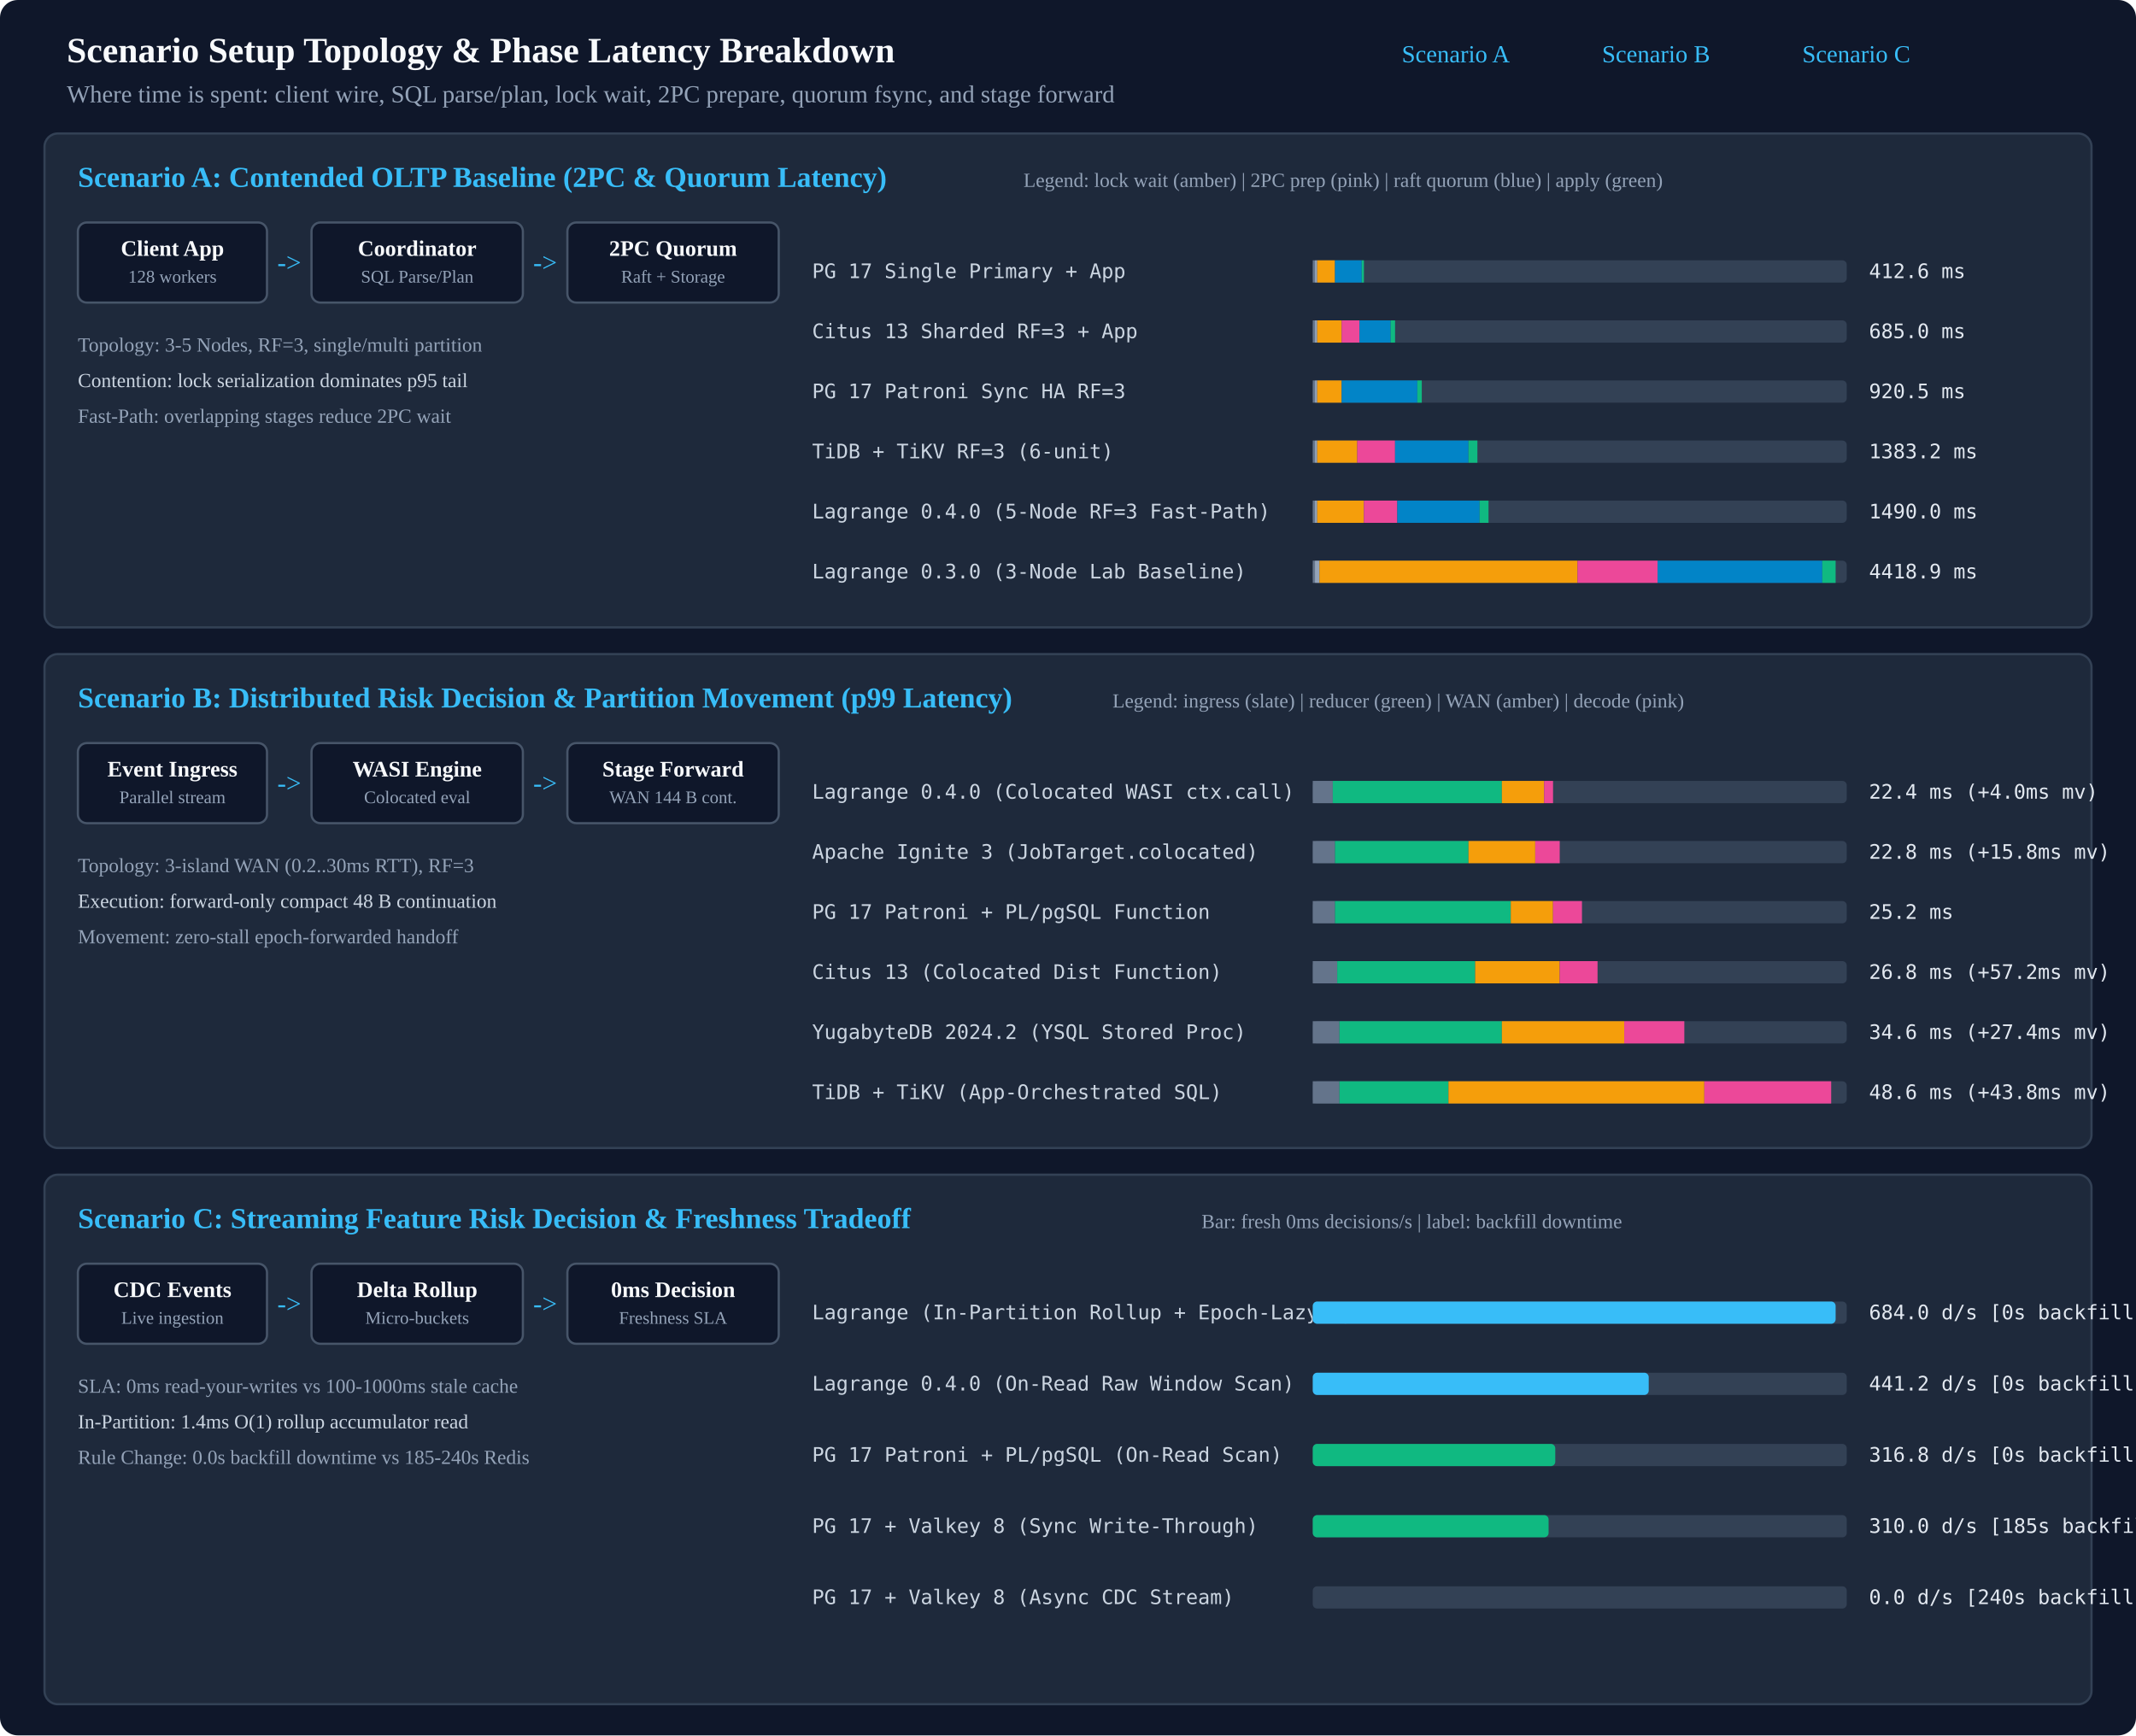
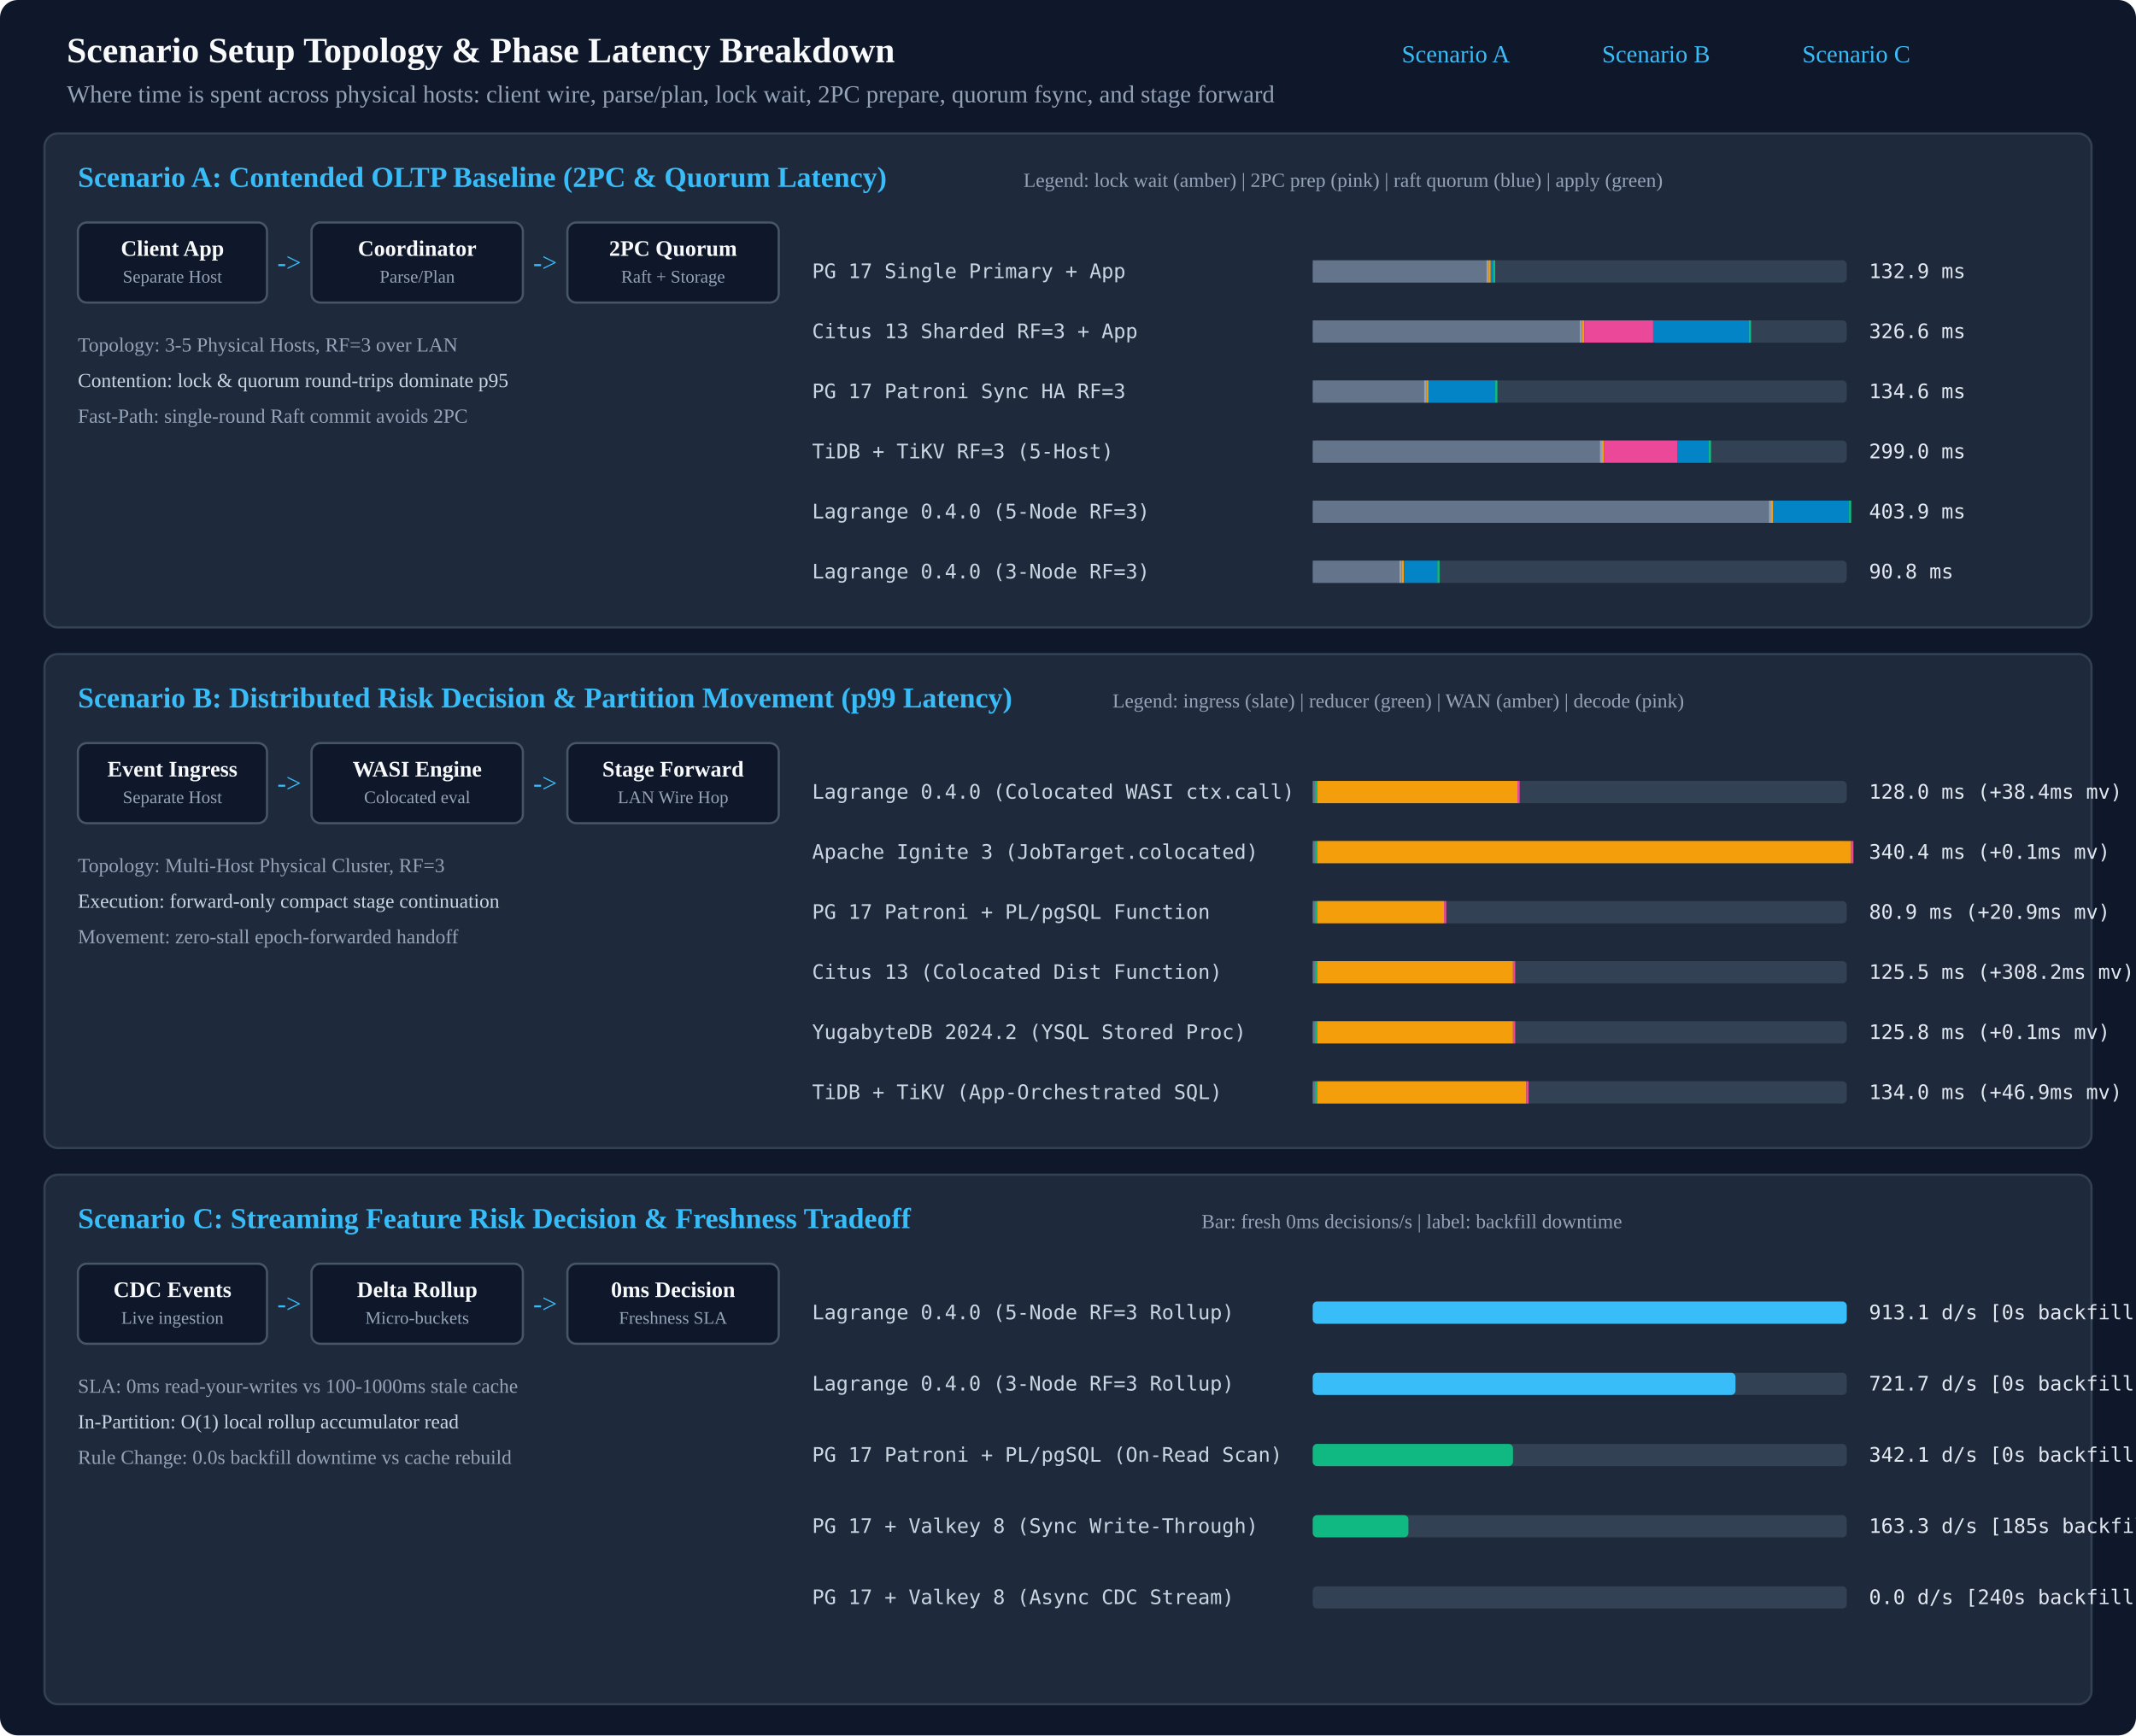
<svg xmlns="http://www.w3.org/2000/svg" viewBox="0 0 960 780" width="960" height="780">
  <rect width="960" height="780" fill="#0f172a" rx="8" />
  <text x="30" y="28" fill="#f8fafc" font-size="16" font-weight="bold">Scenario Setup Topology &amp; Phase Latency Breakdown</text>
-   <text x="30" y="46" fill="#94a3b8" font-size="11">Where time is spent: client wire, SQL parse/plan, lock wait, 2PC prepare, quorum fsync, and stage forward</text>
+   <text x="30" y="46" fill="#94a3b8" font-size="11">Where time is spent across physical hosts: client wire, parse/plan, lock wait, 2PC prepare, quorum fsync, and stage forward</text>
  <a href="tidb-reference-scenarios.md#scenario-a-tidb-oltp-baseline">
    <text x="630" y="28" fill="#38bdf8" font-size="11">Scenario A</text>
  </a>
  <a href="tidb-reference-scenarios.md#scenario-b-tidb-distributed-risk-decision">
    <text x="720" y="28" fill="#38bdf8" font-size="11">Scenario B</text>
  </a>
  <a href="tidb-reference-scenarios.md#scenario-c-streaming-feature-risk-decision">
    <text x="810" y="28" fill="#38bdf8" font-size="11">Scenario C</text>
  </a>
  <rect x="20" y="60" width="920" height="222" fill="#1e293b" rx="6" stroke="#334155" />
  <a href="tidb-reference-scenarios.md#scenario-a-tidb-oltp-baseline">
    <text x="35" y="84" fill="#38bdf8" font-size="13" font-weight="bold">Scenario A: Contended OLTP Baseline (2PC &amp; Quorum Latency)</text>
  </a>
  <text x="460" y="84" fill="#94a3b8" font-size="9">Legend: lock wait (amber) | 2PC prep (pink) | raft quorum (blue) | apply (green)</text>
  <rect x="35" y="100" width="85" height="36" fill="#0f172a" rx="4" stroke="#475569" />
  <text x="77.5" y="115" fill="#f8fafc" font-size="10" font-weight="bold" text-anchor="middle">Client App</text>
-   <text x="77.5" y="127" fill="#94a3b8" font-size="8" text-anchor="middle">128 workers</text>
+   <text x="77.5" y="127" fill="#94a3b8" font-size="8" text-anchor="middle">Separate Host</text>
  <text x="130" y="122" fill="#38bdf8" font-size="12" text-anchor="middle">-&gt;</text>
  <rect x="140" y="100" width="95" height="36" fill="#0f172a" rx="4" stroke="#475569" />
  <text x="187.5" y="115" fill="#f8fafc" font-size="10" font-weight="bold" text-anchor="middle">Coordinator</text>
-   <text x="187.5" y="127" fill="#94a3b8" font-size="8" text-anchor="middle">SQL Parse/Plan</text>
+   <text x="187.5" y="127" fill="#94a3b8" font-size="8" text-anchor="middle">Parse/Plan</text>
  <text x="245" y="122" fill="#38bdf8" font-size="12" text-anchor="middle">-&gt;</text>
  <rect x="255" y="100" width="95" height="36" fill="#0f172a" rx="4" stroke="#475569" />
  <text x="302.5" y="115" fill="#f8fafc" font-size="10" font-weight="bold" text-anchor="middle">2PC Quorum</text>
  <text x="302.5" y="127" fill="#94a3b8" font-size="8" text-anchor="middle">Raft + Storage</text>
-   <text x="35" y="158" fill="#94a3b8" font-size="9">Topology: 3-5 Nodes, RF=3, single/multi partition</text>
-   <text x="35" y="174" fill="#cbd5e1" font-size="9">Contention: lock serialization dominates p95 tail</text>
-   <text x="35" y="190" fill="#94a3b8" font-size="9">Fast-Path: overlapping stages reduce 2PC wait</text>
+   <text x="35" y="158" fill="#94a3b8" font-size="9">Topology: 3-5 Physical Hosts, RF=3 over LAN</text>
+   <text x="35" y="174" fill="#cbd5e1" font-size="9">Contention: lock &amp; quorum round-trips dominate p95</text>
+   <text x="35" y="190" fill="#94a3b8" font-size="9">Fast-Path: single-round Raft commit avoids 2PC</text>
  <text x="365" y="125" fill="#cbd5e1" font-size="9" font-family="monospace">PG 17 Single Primary + App</text>
  <rect x="590" y="117" width="240" height="10" fill="#334155" rx="2" />
-   <rect x="590" y="117" width="1" height="10" fill="#64748b" />
-   <rect x="591" y="117" width="1" height="10" fill="#94a3b8" />
-   <rect x="592" y="117" width="8" height="10" fill="#f59e0b" />
-   <rect x="600" y="117" width="12" height="10" fill="#0284c7" />
-   <rect x="612" y="117" width="1" height="10" fill="#10b981" />
-   <text x="840" y="125" fill="#e2e8f0" font-size="9" font-family="monospace">412.6 ms</text>
+   <rect x="590" y="117" width="78" height="10" fill="#64748b" />
+   <rect x="668" y="117" width="1" height="10" fill="#94a3b8" />
+   <rect x="669" y="117" width="1" height="10" fill="#f59e0b" />
+   <rect x="670" y="117" width="1" height="10" fill="#0284c7" />
+   <rect x="671" y="117" width="1" height="10" fill="#10b981" />
+   <text x="840" y="125" fill="#e2e8f0" font-size="9" font-family="monospace">132.9 ms</text>
  <text x="365" y="152" fill="#cbd5e1" font-size="9" font-family="monospace">Citus 13 Sharded RF=3 + App</text>
  <rect x="590" y="144" width="240" height="10" fill="#334155" rx="2" />
-   <rect x="590" y="144" width="1" height="10" fill="#64748b" />
-   <rect x="591" y="144" width="1" height="10" fill="#94a3b8" />
-   <rect x="592" y="144" width="11" height="10" fill="#f59e0b" />
-   <rect x="603" y="144" width="8" height="10" fill="#ec4899" />
-   <rect x="611" y="144" width="14" height="10" fill="#0284c7" />
-   <rect x="625" y="144" width="2" height="10" fill="#10b981" />
-   <text x="840" y="152" fill="#e2e8f0" font-size="9" font-family="monospace">685.0 ms</text>
+   <rect x="590" y="144" width="120" height="10" fill="#64748b" />
+   <rect x="710" y="144" width="1" height="10" fill="#94a3b8" />
+   <rect x="711" y="144" width="1" height="10" fill="#f59e0b" />
+   <rect x="712" y="144" width="31" height="10" fill="#ec4899" />
+   <rect x="743" y="144" width="43" height="10" fill="#0284c7" />
+   <rect x="786" y="144" width="1" height="10" fill="#10b981" />
+   <text x="840" y="152" fill="#e2e8f0" font-size="9" font-family="monospace">326.6 ms</text>
  <text x="365" y="179" fill="#cbd5e1" font-size="9" font-family="monospace">PG 17 Patroni Sync HA RF=3</text>
  <rect x="590" y="171" width="240" height="10" fill="#334155" rx="2" />
-   <rect x="590" y="171" width="1" height="10" fill="#64748b" />
-   <rect x="591" y="171" width="1" height="10" fill="#94a3b8" />
-   <rect x="592" y="171" width="11" height="10" fill="#f59e0b" />
-   <rect x="603" y="171" width="34" height="10" fill="#0284c7" />
-   <rect x="637" y="171" width="2" height="10" fill="#10b981" />
-   <text x="840" y="179" fill="#e2e8f0" font-size="9" font-family="monospace">920.5 ms</text>
-   <text x="365" y="206" fill="#cbd5e1" font-size="9" font-family="monospace">TiDB + TiKV RF=3 (6-unit)</text>
+   <rect x="590" y="171" width="50" height="10" fill="#64748b" />
+   <rect x="640" y="171" width="1" height="10" fill="#94a3b8" />
+   <rect x="641" y="171" width="1" height="10" fill="#f59e0b" />
+   <rect x="642" y="171" width="30" height="10" fill="#0284c7" />
+   <rect x="672" y="171" width="1" height="10" fill="#10b981" />
+   <text x="840" y="179" fill="#e2e8f0" font-size="9" font-family="monospace">134.6 ms</text>
+   <text x="365" y="206" fill="#cbd5e1" font-size="9" font-family="monospace">TiDB + TiKV RF=3 (5-Host)</text>
  <rect x="590" y="198" width="240" height="10" fill="#334155" rx="2" />
-   <rect x="590" y="198" width="1" height="10" fill="#64748b" />
-   <rect x="591" y="198" width="1" height="10" fill="#94a3b8" />
-   <rect x="592" y="198" width="18" height="10" fill="#f59e0b" />
-   <rect x="610" y="198" width="17" height="10" fill="#ec4899" />
-   <rect x="627" y="198" width="33" height="10" fill="#0284c7" />
-   <rect x="660" y="198" width="4" height="10" fill="#10b981" />
-   <text x="840" y="206" fill="#e2e8f0" font-size="9" font-family="monospace">1383.2 ms</text>
-   <text x="365" y="233" fill="#cbd5e1" font-size="9" font-family="monospace">Lagrange 0.4.0 (5-Node RF=3 Fast-Path)</text>
+   <rect x="590" y="198" width="129" height="10" fill="#64748b" />
+   <rect x="719" y="198" width="1" height="10" fill="#94a3b8" />
+   <rect x="720" y="198" width="1" height="10" fill="#f59e0b" />
+   <rect x="721" y="198" width="33" height="10" fill="#ec4899" />
+   <rect x="754" y="198" width="14" height="10" fill="#0284c7" />
+   <rect x="768" y="198" width="1" height="10" fill="#10b981" />
+   <text x="840" y="206" fill="#e2e8f0" font-size="9" font-family="monospace">299.0 ms</text>
+   <text x="365" y="233" fill="#cbd5e1" font-size="9" font-family="monospace">Lagrange 0.4.0 (5-Node RF=3)</text>
  <rect x="590" y="225" width="240" height="10" fill="#334155" rx="2" />
-   <rect x="590" y="225" width="1" height="10" fill="#64748b" />
-   <rect x="591" y="225" width="1" height="10" fill="#94a3b8" />
-   <rect x="592" y="225" width="21" height="10" fill="#f59e0b" />
-   <rect x="613" y="225" width="15" height="10" fill="#ec4899" />
-   <rect x="628" y="225" width="37" height="10" fill="#0284c7" />
-   <rect x="665" y="225" width="4" height="10" fill="#10b981" />
-   <text x="840" y="233" fill="#e2e8f0" font-size="9" font-family="monospace">1490.0 ms</text>
-   <text x="365" y="260" fill="#cbd5e1" font-size="9" font-family="monospace">Lagrange 0.3.0 (3-Node Lab Baseline)</text>
+   <rect x="590" y="225" width="205" height="10" fill="#64748b" />
+   <rect x="795" y="225" width="1" height="10" fill="#94a3b8" />
+   <rect x="796" y="225" width="1" height="10" fill="#f59e0b" />
+   <rect x="797" y="225" width="34" height="10" fill="#0284c7" />
+   <rect x="831" y="225" width="1" height="10" fill="#10b981" />
+   <text x="840" y="233" fill="#e2e8f0" font-size="9" font-family="monospace">403.9 ms</text>
+   <text x="365" y="260" fill="#cbd5e1" font-size="9" font-family="monospace">Lagrange 0.4.0 (3-Node RF=3)</text>
  <rect x="590" y="252" width="240" height="10" fill="#334155" rx="2" />
-   <rect x="590" y="252" width="1" height="10" fill="#64748b" />
-   <rect x="591" y="252" width="2" height="10" fill="#94a3b8" />
-   <rect x="593" y="252" width="116" height="10" fill="#f59e0b" />
-   <rect x="709" y="252" width="36" height="10" fill="#ec4899" />
-   <rect x="745" y="252" width="74" height="10" fill="#0284c7" />
-   <rect x="819" y="252" width="6" height="10" fill="#10b981" />
-   <text x="840" y="260" fill="#e2e8f0" font-size="9" font-family="monospace">4418.9 ms</text>
+   <rect x="590" y="252" width="39" height="10" fill="#64748b" />
+   <rect x="629" y="252" width="1" height="10" fill="#94a3b8" />
+   <rect x="630" y="252" width="1" height="10" fill="#f59e0b" />
+   <rect x="631" y="252" width="15" height="10" fill="#0284c7" />
+   <rect x="646" y="252" width="1" height="10" fill="#10b981" />
+   <text x="840" y="260" fill="#e2e8f0" font-size="9" font-family="monospace">90.8 ms</text>
  <rect x="20" y="294" width="920" height="222" fill="#1e293b" rx="6" stroke="#334155" />
  <a href="tidb-reference-scenarios.md#scenario-b-tidb-distributed-risk-decision">
    <text x="35" y="318" fill="#38bdf8" font-size="13" font-weight="bold">Scenario B: Distributed Risk Decision &amp; Partition Movement (p99 Latency)</text>
  </a>
  <text x="500" y="318" fill="#94a3b8" font-size="9">Legend: ingress (slate) | reducer (green) | WAN (amber) | decode (pink)</text>
  <rect x="35" y="334" width="85" height="36" fill="#0f172a" rx="4" stroke="#475569" />
  <text x="77.5" y="349" fill="#f8fafc" font-size="10" font-weight="bold" text-anchor="middle">Event Ingress</text>
-   <text x="77.5" y="361" fill="#94a3b8" font-size="8" text-anchor="middle">Parallel stream</text>
+   <text x="77.5" y="361" fill="#94a3b8" font-size="8" text-anchor="middle">Separate Host</text>
  <text x="130" y="356" fill="#38bdf8" font-size="12" text-anchor="middle">-&gt;</text>
  <rect x="140" y="334" width="95" height="36" fill="#0f172a" rx="4" stroke="#475569" />
  <text x="187.5" y="349" fill="#f8fafc" font-size="10" font-weight="bold" text-anchor="middle">WASI Engine</text>
  <text x="187.5" y="361" fill="#94a3b8" font-size="8" text-anchor="middle">Colocated eval</text>
  <text x="245" y="356" fill="#38bdf8" font-size="12" text-anchor="middle">-&gt;</text>
  <rect x="255" y="334" width="95" height="36" fill="#0f172a" rx="4" stroke="#475569" />
  <text x="302.5" y="349" fill="#f8fafc" font-size="10" font-weight="bold" text-anchor="middle">Stage Forward</text>
-   <text x="302.5" y="361" fill="#94a3b8" font-size="8" text-anchor="middle">WAN 144 B cont.</text>
-   <text x="35" y="392" fill="#94a3b8" font-size="9">Topology: 3-island WAN (0.2..30ms RTT), RF=3</text>
-   <text x="35" y="408" fill="#cbd5e1" font-size="9">Execution: forward-only compact 48 B continuation</text>
+   <text x="302.5" y="361" fill="#94a3b8" font-size="8" text-anchor="middle">LAN Wire Hop</text>
+   <text x="35" y="392" fill="#94a3b8" font-size="9">Topology: Multi-Host Physical Cluster, RF=3</text>
+   <text x="35" y="408" fill="#cbd5e1" font-size="9">Execution: forward-only compact stage continuation</text>
  <text x="35" y="424" fill="#94a3b8" font-size="9">Movement: zero-stall epoch-forwarded handoff</text>
  <text x="365" y="359" fill="#cbd5e1" font-size="9" font-family="monospace">Lagrange 0.4.0 (Colocated WASI ctx.call)</text>
  <rect x="590" y="351" width="240" height="10" fill="#334155" rx="2" />
-   <rect x="590" y="351" width="9" height="10" fill="#64748b" />
-   <rect x="599" y="351" width="76" height="10" fill="#10b981" />
-   <rect x="675" y="351" width="19" height="10" fill="#f59e0b" />
-   <rect x="694" y="351" width="4" height="10" fill="#ec4899" />
-   <text x="840" y="359" fill="#e2e8f0" font-size="9" font-family="monospace">22.4 ms (+4.0ms mv)</text>
+   <rect x="590" y="351" width="1" height="10" fill="#64748b" />
+   <rect x="591" y="351" width="1" height="10" fill="#10b981" />
+   <rect x="592" y="351" width="90" height="10" fill="#f59e0b" />
+   <rect x="682" y="351" width="1" height="10" fill="#ec4899" />
+   <text x="840" y="359" fill="#e2e8f0" font-size="9" font-family="monospace">128.0 ms (+38.4ms mv)</text>
  <text x="365" y="386" fill="#cbd5e1" font-size="9" font-family="monospace">Apache Ignite 3 (JobTarget.colocated)</text>
  <rect x="590" y="378" width="240" height="10" fill="#334155" rx="2" />
-   <rect x="590" y="378" width="10" height="10" fill="#64748b" />
-   <rect x="600" y="378" width="60" height="10" fill="#10b981" />
-   <rect x="660" y="378" width="30" height="10" fill="#f59e0b" />
-   <rect x="690" y="378" width="11" height="10" fill="#ec4899" />
-   <text x="840" y="386" fill="#e2e8f0" font-size="9" font-family="monospace">22.8 ms (+15.8ms mv)</text>
+   <rect x="590" y="378" width="1" height="10" fill="#64748b" />
+   <rect x="591" y="378" width="1" height="10" fill="#10b981" />
+   <rect x="592" y="378" width="240" height="10" fill="#f59e0b" />
+   <rect x="832" y="378" width="1" height="10" fill="#ec4899" />
+   <text x="840" y="386" fill="#e2e8f0" font-size="9" font-family="monospace">340.4 ms (+0.1ms mv)</text>
  <text x="365" y="413" fill="#cbd5e1" font-size="9" font-family="monospace">PG 17 Patroni + PL/pgSQL Function</text>
  <rect x="590" y="405" width="240" height="10" fill="#334155" rx="2" />
-   <rect x="590" y="405" width="10" height="10" fill="#64748b" />
-   <rect x="600" y="405" width="79" height="10" fill="#10b981" />
-   <rect x="679" y="405" width="19" height="10" fill="#f59e0b" />
-   <rect x="698" y="405" width="13" height="10" fill="#ec4899" />
-   <text x="840" y="413" fill="#e2e8f0" font-size="9" font-family="monospace">25.2 ms</text>
+   <rect x="590" y="405" width="1" height="10" fill="#64748b" />
+   <rect x="591" y="405" width="1" height="10" fill="#10b981" />
+   <rect x="592" y="405" width="57" height="10" fill="#f59e0b" />
+   <rect x="649" y="405" width="1" height="10" fill="#ec4899" />
+   <text x="840" y="413" fill="#e2e8f0" font-size="9" font-family="monospace">80.9 ms (+20.9ms mv)</text>
  <text x="365" y="440" fill="#cbd5e1" font-size="9" font-family="monospace">Citus 13 (Colocated Dist Function)</text>
  <rect x="590" y="432" width="240" height="10" fill="#334155" rx="2" />
-   <rect x="590" y="432" width="11" height="10" fill="#64748b" />
-   <rect x="601" y="432" width="62" height="10" fill="#10b981" />
-   <rect x="663" y="432" width="38" height="10" fill="#f59e0b" />
-   <rect x="701" y="432" width="17" height="10" fill="#ec4899" />
-   <text x="840" y="440" fill="#e2e8f0" font-size="9" font-family="monospace">26.8 ms (+57.2ms mv)</text>
+   <rect x="590" y="432" width="1" height="10" fill="#64748b" />
+   <rect x="591" y="432" width="1" height="10" fill="#10b981" />
+   <rect x="592" y="432" width="88" height="10" fill="#f59e0b" />
+   <rect x="680" y="432" width="1" height="10" fill="#ec4899" />
+   <text x="840" y="440" fill="#e2e8f0" font-size="9" font-family="monospace">125.5 ms (+308.2ms mv)</text>
  <text x="365" y="467" fill="#cbd5e1" font-size="9" font-family="monospace">YugabyteDB 2024.2 (YSQL Stored Proc)</text>
  <rect x="590" y="459" width="240" height="10" fill="#334155" rx="2" />
-   <rect x="590" y="459" width="12" height="10" fill="#64748b" />
-   <rect x="602" y="459" width="73" height="10" fill="#10b981" />
-   <rect x="675" y="459" width="55" height="10" fill="#f59e0b" />
-   <rect x="730" y="459" width="27" height="10" fill="#ec4899" />
-   <text x="840" y="467" fill="#e2e8f0" font-size="9" font-family="monospace">34.6 ms (+27.4ms mv)</text>
+   <rect x="590" y="459" width="1" height="10" fill="#64748b" />
+   <rect x="591" y="459" width="1" height="10" fill="#10b981" />
+   <rect x="592" y="459" width="88" height="10" fill="#f59e0b" />
+   <rect x="680" y="459" width="1" height="10" fill="#ec4899" />
+   <text x="840" y="467" fill="#e2e8f0" font-size="9" font-family="monospace">125.8 ms (+0.1ms mv)</text>
  <text x="365" y="494" fill="#cbd5e1" font-size="9" font-family="monospace">TiDB + TiKV (App-Orchestrated SQL)</text>
  <rect x="590" y="486" width="240" height="10" fill="#334155" rx="2" />
-   <rect x="590" y="486" width="12" height="10" fill="#64748b" />
-   <rect x="602" y="486" width="49" height="10" fill="#10b981" />
-   <rect x="651" y="486" width="115" height="10" fill="#f59e0b" />
-   <rect x="766" y="486" width="57" height="10" fill="#ec4899" />
-   <text x="840" y="494" fill="#e2e8f0" font-size="9" font-family="monospace">48.6 ms (+43.8ms mv)</text>
+   <rect x="590" y="486" width="1" height="10" fill="#64748b" />
+   <rect x="591" y="486" width="1" height="10" fill="#10b981" />
+   <rect x="592" y="486" width="94" height="10" fill="#f59e0b" />
+   <rect x="686" y="486" width="1" height="10" fill="#ec4899" />
+   <text x="840" y="494" fill="#e2e8f0" font-size="9" font-family="monospace">134.0 ms (+46.9ms mv)</text>
  <rect x="20" y="528" width="920" height="238" fill="#1e293b" rx="6" stroke="#334155" />
  <a href="tidb-reference-scenarios.md#scenario-c-streaming-feature-risk-decision">
    <text x="35" y="552" fill="#38bdf8" font-size="13" font-weight="bold">Scenario C: Streaming Feature Risk Decision &amp; Freshness Tradeoff</text>
  </a>
  <text x="540" y="552" fill="#94a3b8" font-size="9">Bar: fresh 0ms decisions/s | label: backfill downtime</text>
  <rect x="35" y="568" width="85" height="36" fill="#0f172a" rx="4" stroke="#475569" />
  <text x="77.5" y="583" fill="#f8fafc" font-size="10" font-weight="bold" text-anchor="middle">CDC Events</text>
  <text x="77.5" y="595" fill="#94a3b8" font-size="8" text-anchor="middle">Live ingestion</text>
  <text x="130" y="590" fill="#38bdf8" font-size="12" text-anchor="middle">-&gt;</text>
  <rect x="140" y="568" width="95" height="36" fill="#0f172a" rx="4" stroke="#475569" />
  <text x="187.5" y="583" fill="#f8fafc" font-size="10" font-weight="bold" text-anchor="middle">Delta Rollup</text>
  <text x="187.5" y="595" fill="#94a3b8" font-size="8" text-anchor="middle">Micro-buckets</text>
  <text x="245" y="590" fill="#38bdf8" font-size="12" text-anchor="middle">-&gt;</text>
  <rect x="255" y="568" width="95" height="36" fill="#0f172a" rx="4" stroke="#475569" />
  <text x="302.5" y="583" fill="#f8fafc" font-size="10" font-weight="bold" text-anchor="middle">0ms Decision</text>
  <text x="302.5" y="595" fill="#94a3b8" font-size="8" text-anchor="middle">Freshness SLA</text>
  <text x="35" y="626" fill="#94a3b8" font-size="9">SLA: 0ms read-your-writes vs 100-1000ms stale cache</text>
-   <text x="35" y="642" fill="#cbd5e1" font-size="9">In-Partition: 1.4ms O(1) rollup accumulator read</text>
-   <text x="35" y="658" fill="#94a3b8" font-size="9">Rule Change: 0.0s backfill downtime vs 185-240s Redis</text>
-   <text x="365" y="593" fill="#cbd5e1" font-size="9" font-family="monospace">Lagrange (In-Partition Rollup + Epoch-Lazy Opt)</text>
+   <text x="35" y="642" fill="#cbd5e1" font-size="9">In-Partition: O(1) local rollup accumulator read</text>
+   <text x="35" y="658" fill="#94a3b8" font-size="9">Rule Change: 0.0s backfill downtime vs cache rebuild</text>
+   <text x="365" y="593" fill="#cbd5e1" font-size="9" font-family="monospace">Lagrange 0.4.0 (5-Node RF=3 Rollup)</text>
  <rect x="590" y="585" width="240" height="10" fill="#334155" rx="2" />
-   <rect x="590" y="585" width="235" height="10" fill="#38bdf8" rx="2" />
-   <text x="840" y="593" fill="#e2e8f0" font-size="9" font-family="monospace">684.0 d/s [0s backfill]</text>
-   <text x="365" y="625" fill="#cbd5e1" font-size="9" font-family="monospace">Lagrange 0.4.0 (On-Read Raw Window Scan)</text>
+   <rect x="590" y="585" width="240" height="10" fill="#38bdf8" rx="2" />
+   <text x="840" y="593" fill="#e2e8f0" font-size="9" font-family="monospace">913.1 d/s [0s backfill]</text>
+   <text x="365" y="625" fill="#cbd5e1" font-size="9" font-family="monospace">Lagrange 0.4.0 (3-Node RF=3 Rollup)</text>
  <rect x="590" y="617" width="240" height="10" fill="#334155" rx="2" />
-   <rect x="590" y="617" width="151" height="10" fill="#38bdf8" rx="2" />
-   <text x="840" y="625" fill="#e2e8f0" font-size="9" font-family="monospace">441.2 d/s [0s backfill]</text>
+   <rect x="590" y="617" width="190" height="10" fill="#38bdf8" rx="2" />
+   <text x="840" y="625" fill="#e2e8f0" font-size="9" font-family="monospace">721.7 d/s [0s backfill]</text>
  <text x="365" y="657" fill="#cbd5e1" font-size="9" font-family="monospace">PG 17 Patroni + PL/pgSQL (On-Read Scan)</text>
  <rect x="590" y="649" width="240" height="10" fill="#334155" rx="2" />
-   <rect x="590" y="649" width="109" height="10" fill="#10b981" rx="2" />
-   <text x="840" y="657" fill="#e2e8f0" font-size="9" font-family="monospace">316.8 d/s [0s backfill]</text>
+   <rect x="590" y="649" width="90" height="10" fill="#10b981" rx="2" />
+   <text x="840" y="657" fill="#e2e8f0" font-size="9" font-family="monospace">342.1 d/s [0s backfill]</text>
  <text x="365" y="689" fill="#cbd5e1" font-size="9" font-family="monospace">PG 17 + Valkey 8 (Sync Write-Through)</text>
  <rect x="590" y="681" width="240" height="10" fill="#334155" rx="2" />
-   <rect x="590" y="681" width="106" height="10" fill="#10b981" rx="2" />
-   <text x="840" y="689" fill="#e2e8f0" font-size="9" font-family="monospace">310.0 d/s [185s backfill]</text>
+   <rect x="590" y="681" width="43" height="10" fill="#10b981" rx="2" />
+   <text x="840" y="689" fill="#e2e8f0" font-size="9" font-family="monospace">163.3 d/s [185s backfill]</text>
  <text x="365" y="721" fill="#cbd5e1" font-size="9" font-family="monospace">PG 17 + Valkey 8 (Async CDC Stream)</text>
  <rect x="590" y="713" width="240" height="10" fill="#334155" rx="2" />
  <text x="840" y="721" fill="#e2e8f0" font-size="9" font-family="monospace">0.0 d/s [240s backfill]</text>
</svg>
